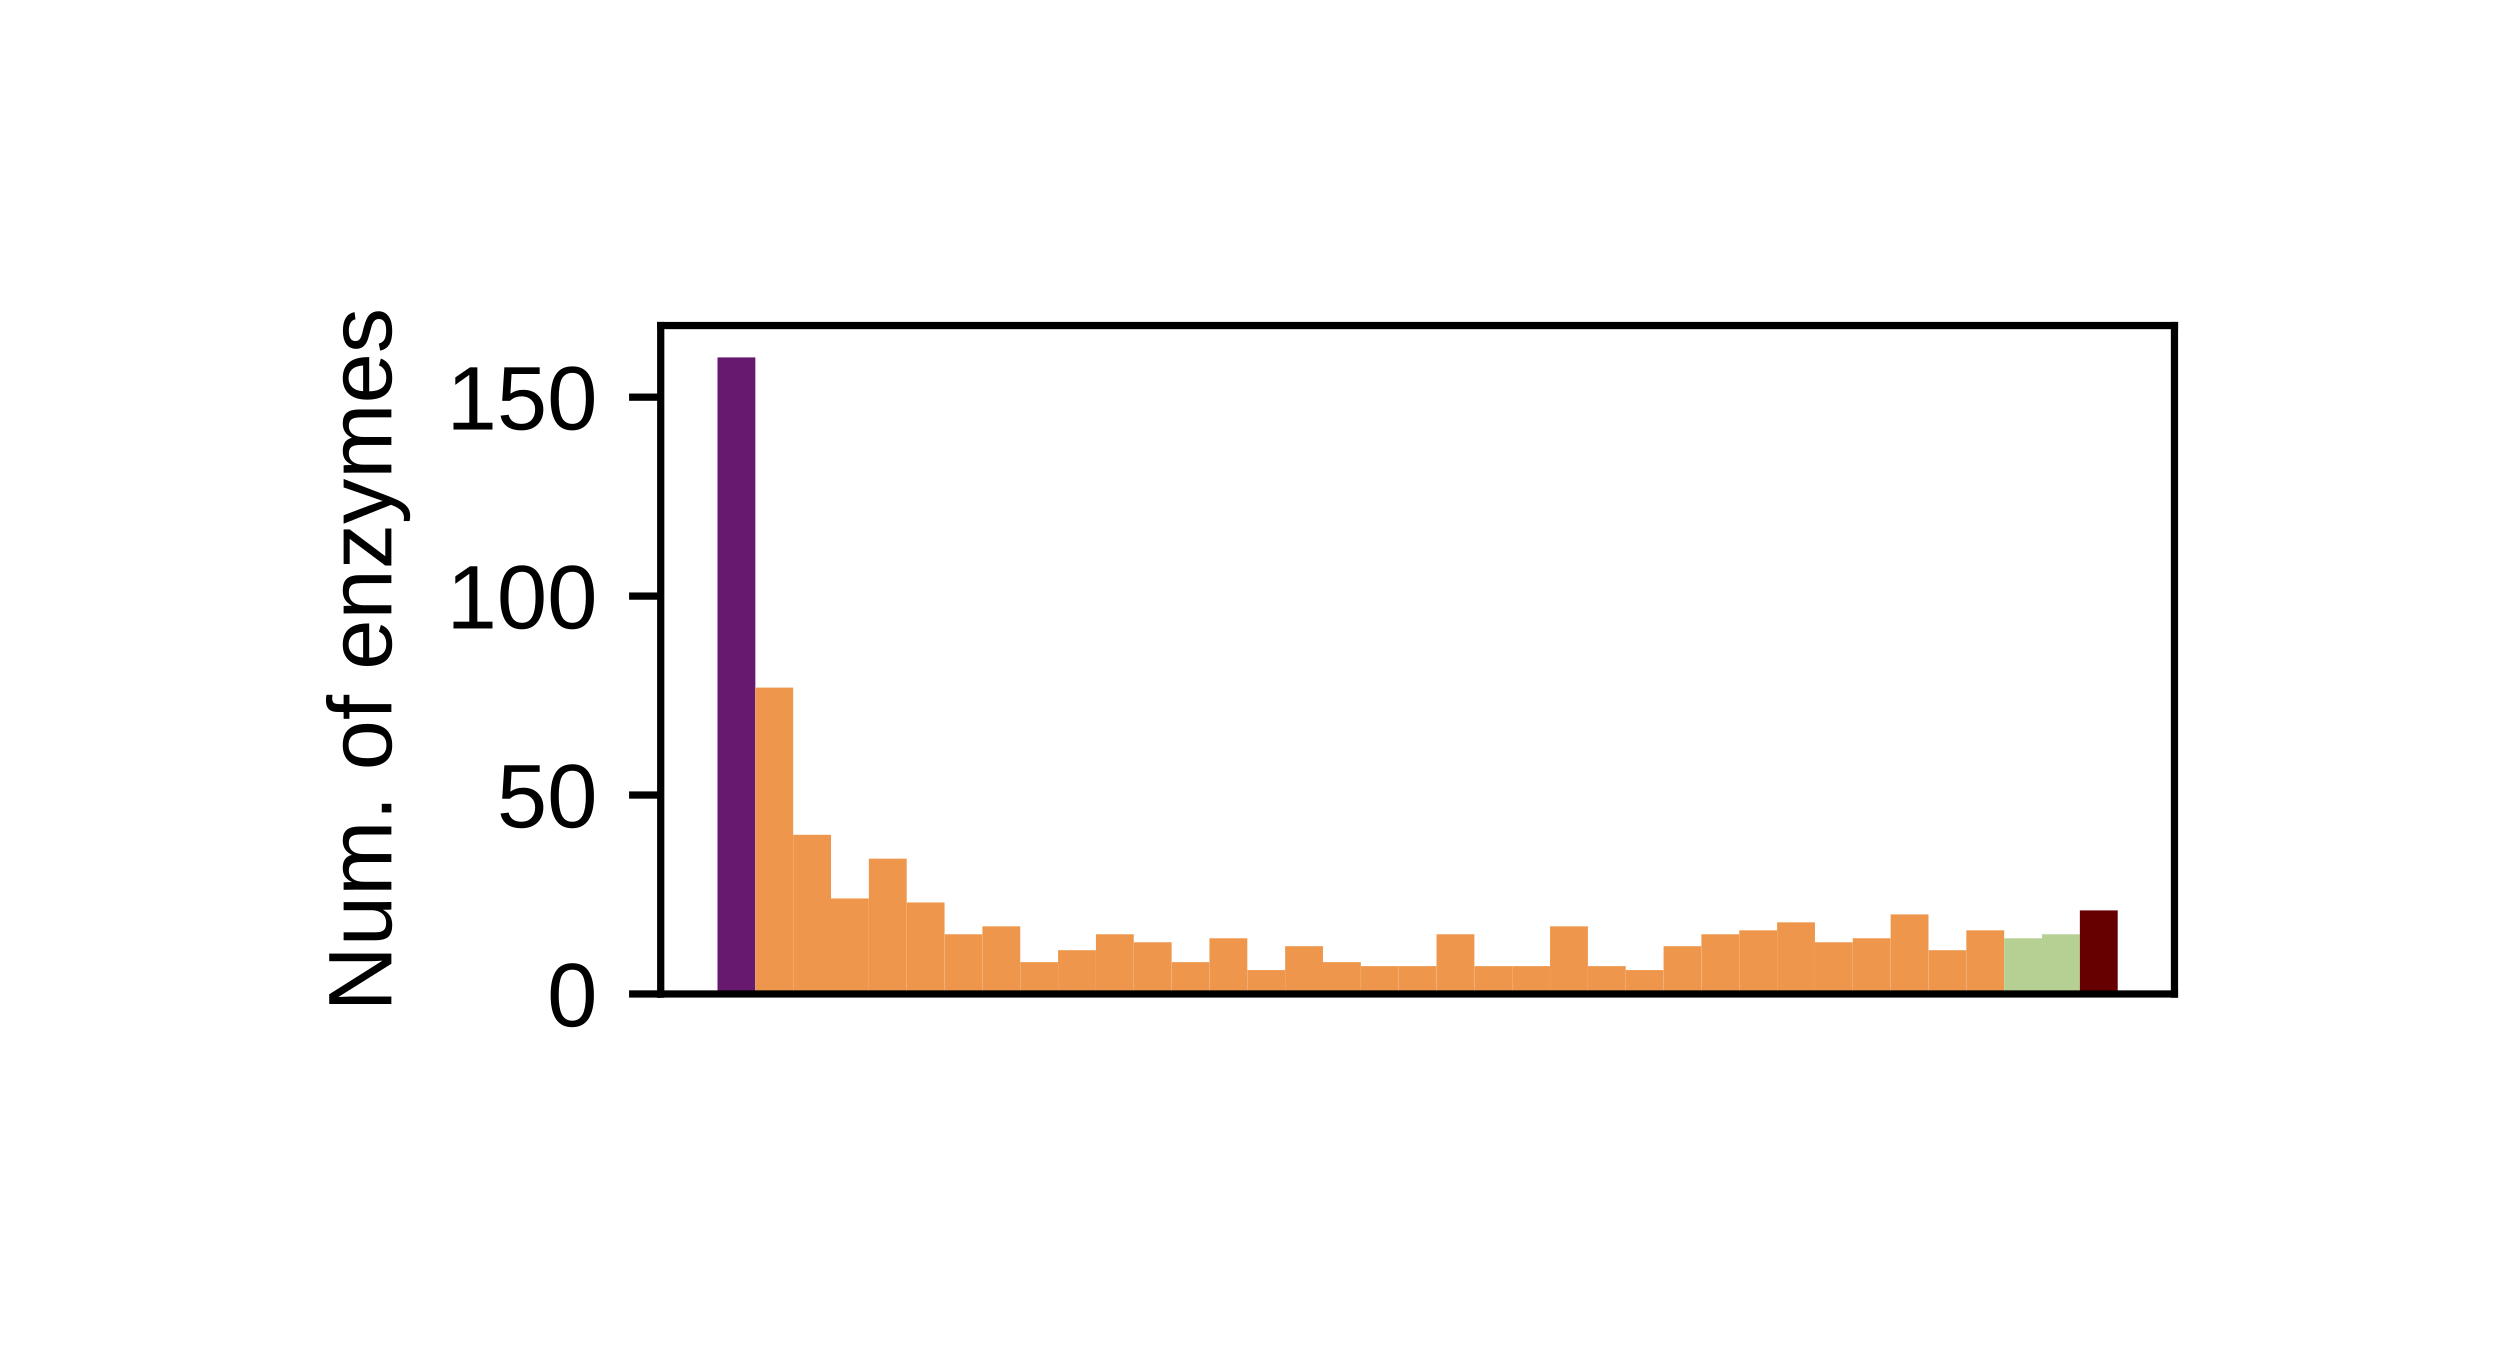
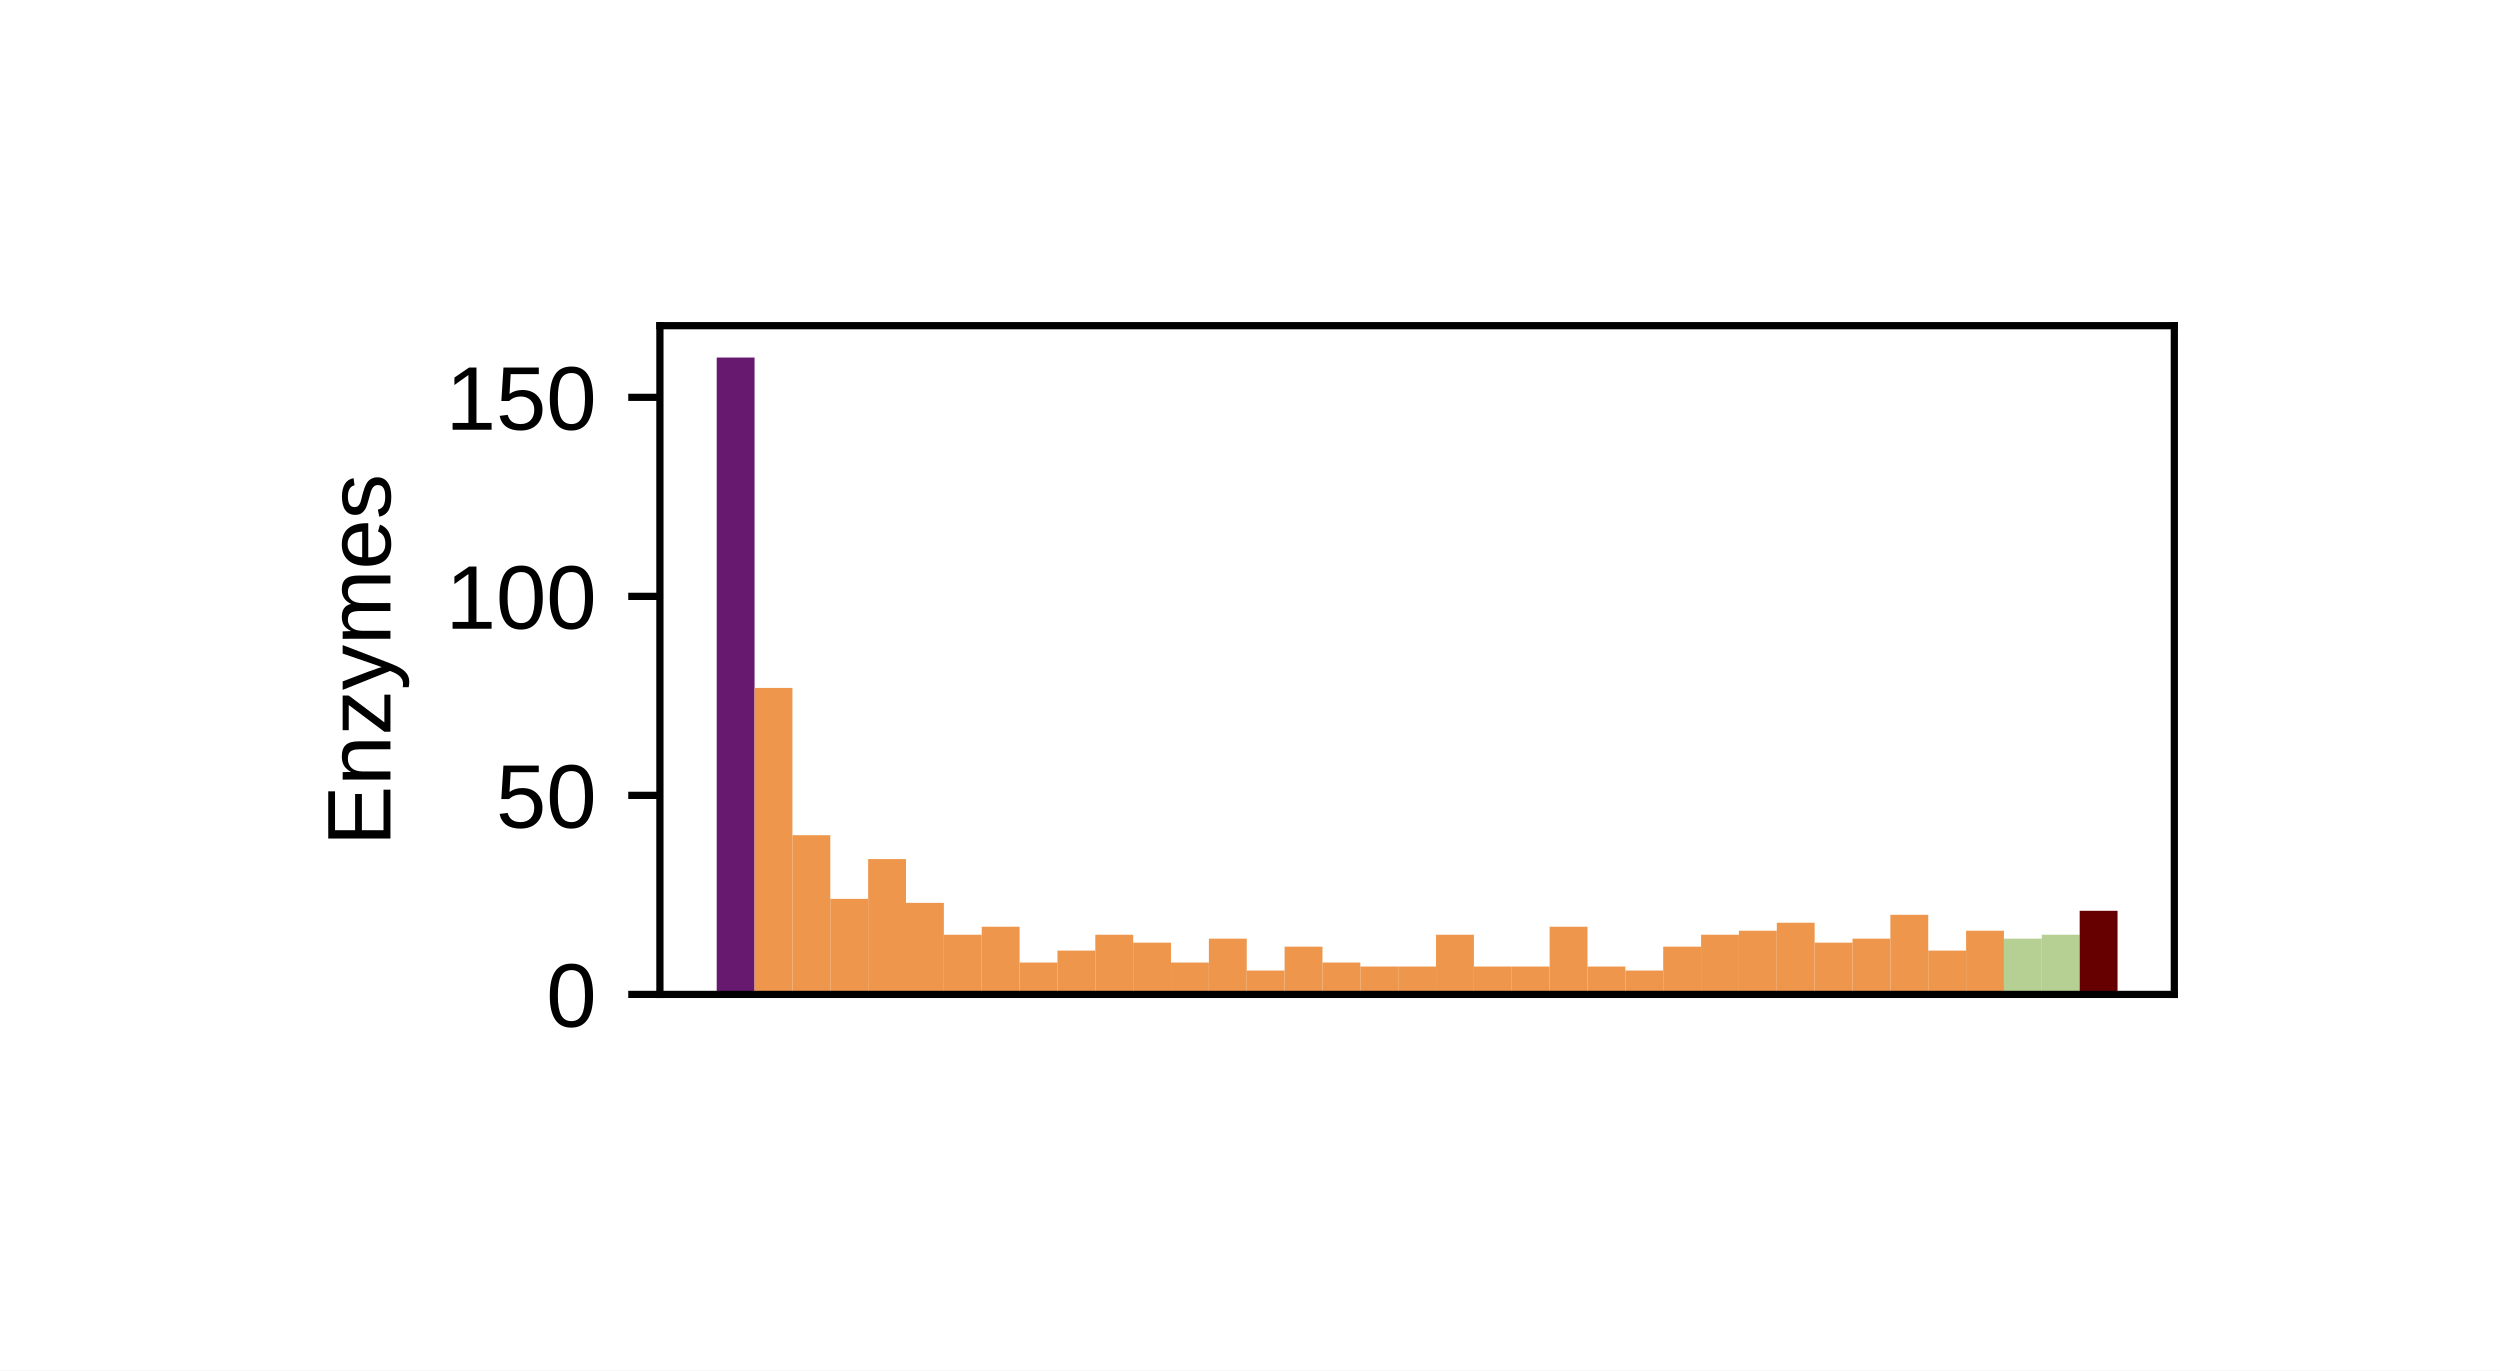
- <svg xmlns="http://www.w3.org/2000/svg" xmlns:xlink="http://www.w3.org/1999/xlink" width="276.467pt" height="151.486pt" viewBox="0 0 276.467 151.486" version="1.1">
+ <svg xmlns="http://www.w3.org/2000/svg" xmlns:xlink="http://www.w3.org/1999/xlink" width="276.345pt" height="151.486pt" viewBox="0 0 276.345 151.486" version="1.1">
  <defs>
    <style type="text/css">*{stroke-linejoin: round; stroke-linecap: butt}</style>
  </defs>
  <g id="figure_1">
    <g id="patch_1">
-       <path d="M 0 151.486  L 276.467 151.486  L 276.467 -0  L 0 -0  z " style="fill: #ffffff" />
+       <path d="M 0 151.486  L 276.345 151.486  L 276.345 -0  L 0 -0  z " style="fill: #ffffff" />
    </g>
    <g id="axes_1">
      <g id="patch_2">
-         <path d="M 73.067 109.92  L 240.467 109.92  L 240.467 36  L 73.067 36  z " style="fill: #ffffff" />
+         <path d="M 72.945 109.92  L 240.345 109.92  L 240.345 36  L 72.945 36  z " style="fill: #ffffff" />
      </g>
      <g id="patch_3">
-         <path d="M 79.345 109.92  L 83.53 109.92  L 83.53 39.52  L 79.345 39.52  z " clip-path="url(#p10bec6eb9d)" style="fill: #671970" />
+         <path d="M 79.223 109.92  L 83.408 109.92  L 83.408 39.52  L 79.223 39.52  z " clip-path="url(#pcd8ff0c7d4)" style="fill: #671970" />
      </g>
      <g id="patch_4">
-         <path d="M 83.53 109.92  L 87.715 109.92  L 87.715 76.04  L 83.53 76.04  z " clip-path="url(#p10bec6eb9d)" style="fill: #ee964b" />
+         <path d="M 83.408 109.92  L 87.593 109.92  L 87.593 76.04  L 83.408 76.04  z " clip-path="url(#pcd8ff0c7d4)" style="fill: #ee964b" />
      </g>
      <g id="patch_5">
-         <path d="M 87.715 109.92  L 91.9 109.92  L 91.9 92.32  L 87.715 92.32  z " clip-path="url(#p10bec6eb9d)" style="fill: #ee964b" />
+         <path d="M 87.593 109.92  L 91.778 109.92  L 91.778 92.32  L 87.593 92.32  z " clip-path="url(#pcd8ff0c7d4)" style="fill: #ee964b" />
      </g>
      <g id="patch_6">
-         <path d="M 91.9 109.92  L 96.085 109.92  L 96.085 99.36  L 91.9 99.36  z " clip-path="url(#p10bec6eb9d)" style="fill: #ee964b" />
+         <path d="M 91.778 109.92  L 95.963 109.92  L 95.963 99.36  L 91.778 99.36  z " clip-path="url(#pcd8ff0c7d4)" style="fill: #ee964b" />
      </g>
      <g id="patch_7">
-         <path d="M 96.085 109.92  L 100.27 109.92  L 100.27 94.96  L 96.085 94.96  z " clip-path="url(#p10bec6eb9d)" style="fill: #ee964b" />
+         <path d="M 95.963 109.92  L 100.148 109.92  L 100.148 94.96  L 95.963 94.96  z " clip-path="url(#pcd8ff0c7d4)" style="fill: #ee964b" />
      </g>
      <g id="patch_8">
-         <path d="M 100.27 109.92  L 104.455 109.92  L 104.455 99.8  L 100.27 99.8  z " clip-path="url(#p10bec6eb9d)" style="fill: #ee964b" />
+         <path d="M 100.148 109.92  L 104.333 109.92  L 104.333 99.8  L 100.148 99.8  z " clip-path="url(#pcd8ff0c7d4)" style="fill: #ee964b" />
      </g>
      <g id="patch_9">
-         <path d="M 104.455 109.92  L 108.64 109.92  L 108.64 103.32  L 104.455 103.32  z " clip-path="url(#p10bec6eb9d)" style="fill: #ee964b" />
+         <path d="M 104.333 109.92  L 108.518 109.92  L 108.518 103.32  L 104.333 103.32  z " clip-path="url(#pcd8ff0c7d4)" style="fill: #ee964b" />
      </g>
      <g id="patch_10">
-         <path d="M 108.64 109.92  L 112.825 109.92  L 112.825 102.44  L 108.64 102.44  z " clip-path="url(#p10bec6eb9d)" style="fill: #ee964b" />
+         <path d="M 108.518 109.92  L 112.703 109.92  L 112.703 102.44  L 108.518 102.44  z " clip-path="url(#pcd8ff0c7d4)" style="fill: #ee964b" />
      </g>
      <g id="patch_11">
-         <path d="M 112.825 109.92  L 117.01 109.92  L 117.01 106.4  L 112.825 106.4  z " clip-path="url(#p10bec6eb9d)" style="fill: #ee964b" />
+         <path d="M 112.703 109.92  L 116.888 109.92  L 116.888 106.4  L 112.703 106.4  z " clip-path="url(#pcd8ff0c7d4)" style="fill: #ee964b" />
      </g>
      <g id="patch_12">
-         <path d="M 117.01 109.92  L 121.195 109.92  L 121.195 105.08  L 117.01 105.08  z " clip-path="url(#p10bec6eb9d)" style="fill: #ee964b" />
+         <path d="M 116.888 109.92  L 121.073 109.92  L 121.073 105.08  L 116.888 105.08  z " clip-path="url(#pcd8ff0c7d4)" style="fill: #ee964b" />
      </g>
      <g id="patch_13">
-         <path d="M 121.195 109.92  L 125.38 109.92  L 125.38 103.32  L 121.195 103.32  z " clip-path="url(#p10bec6eb9d)" style="fill: #ee964b" />
+         <path d="M 121.073 109.92  L 125.258 109.92  L 125.258 103.32  L 121.073 103.32  z " clip-path="url(#pcd8ff0c7d4)" style="fill: #ee964b" />
      </g>
      <g id="patch_14">
-         <path d="M 125.38 109.92  L 129.565 109.92  L 129.565 104.2  L 125.38 104.2  z " clip-path="url(#p10bec6eb9d)" style="fill: #ee964b" />
+         <path d="M 125.258 109.92  L 129.443 109.92  L 129.443 104.2  L 125.258 104.2  z " clip-path="url(#pcd8ff0c7d4)" style="fill: #ee964b" />
      </g>
      <g id="patch_15">
-         <path d="M 129.565 109.92  L 133.75 109.92  L 133.75 106.4  L 129.565 106.4  z " clip-path="url(#p10bec6eb9d)" style="fill: #ee964b" />
+         <path d="M 129.443 109.92  L 133.628 109.92  L 133.628 106.4  L 129.443 106.4  z " clip-path="url(#pcd8ff0c7d4)" style="fill: #ee964b" />
      </g>
      <g id="patch_16">
-         <path d="M 133.75 109.92  L 137.935 109.92  L 137.935 103.76  L 133.75 103.76  z " clip-path="url(#p10bec6eb9d)" style="fill: #ee964b" />
+         <path d="M 133.628 109.92  L 137.813 109.92  L 137.813 103.76  L 133.628 103.76  z " clip-path="url(#pcd8ff0c7d4)" style="fill: #ee964b" />
      </g>
      <g id="patch_17">
-         <path d="M 137.935 109.92  L 142.12 109.92  L 142.12 107.28  L 137.935 107.28  z " clip-path="url(#p10bec6eb9d)" style="fill: #ee964b" />
+         <path d="M 137.813 109.92  L 141.998 109.92  L 141.998 107.28  L 137.813 107.28  z " clip-path="url(#pcd8ff0c7d4)" style="fill: #ee964b" />
      </g>
      <g id="patch_18">
-         <path d="M 142.12 109.92  L 146.305 109.92  L 146.305 104.64  L 142.12 104.64  z " clip-path="url(#p10bec6eb9d)" style="fill: #ee964b" />
+         <path d="M 141.998 109.92  L 146.183 109.92  L 146.183 104.64  L 141.998 104.64  z " clip-path="url(#pcd8ff0c7d4)" style="fill: #ee964b" />
      </g>
      <g id="patch_19">
-         <path d="M 146.305 109.92  L 150.49 109.92  L 150.49 106.4  L 146.305 106.4  z " clip-path="url(#p10bec6eb9d)" style="fill: #ee964b" />
+         <path d="M 146.183 109.92  L 150.368 109.92  L 150.368 106.4  L 146.183 106.4  z " clip-path="url(#pcd8ff0c7d4)" style="fill: #ee964b" />
      </g>
      <g id="patch_20">
-         <path d="M 150.49 109.92  L 154.675 109.92  L 154.675 106.84  L 150.49 106.84  z " clip-path="url(#p10bec6eb9d)" style="fill: #ee964b" />
+         <path d="M 150.368 109.92  L 154.553 109.92  L 154.553 106.84  L 150.368 106.84  z " clip-path="url(#pcd8ff0c7d4)" style="fill: #ee964b" />
      </g>
      <g id="patch_21">
-         <path d="M 154.675 109.92  L 158.86 109.92  L 158.86 106.84  L 154.675 106.84  z " clip-path="url(#p10bec6eb9d)" style="fill: #ee964b" />
+         <path d="M 154.553 109.92  L 158.738 109.92  L 158.738 106.84  L 154.553 106.84  z " clip-path="url(#pcd8ff0c7d4)" style="fill: #ee964b" />
      </g>
      <g id="patch_22">
-         <path d="M 158.86 109.92  L 163.045 109.92  L 163.045 103.32  L 158.86 103.32  z " clip-path="url(#p10bec6eb9d)" style="fill: #ee964b" />
+         <path d="M 158.738 109.92  L 162.923 109.92  L 162.923 103.32  L 158.738 103.32  z " clip-path="url(#pcd8ff0c7d4)" style="fill: #ee964b" />
      </g>
      <g id="patch_23">
-         <path d="M 163.045 109.92  L 167.23 109.92  L 167.23 106.84  L 163.045 106.84  z " clip-path="url(#p10bec6eb9d)" style="fill: #ee964b" />
+         <path d="M 162.923 109.92  L 167.108 109.92  L 167.108 106.84  L 162.923 106.84  z " clip-path="url(#pcd8ff0c7d4)" style="fill: #ee964b" />
      </g>
      <g id="patch_24">
-         <path d="M 167.23 109.92  L 171.415 109.92  L 171.415 106.84  L 167.23 106.84  z " clip-path="url(#p10bec6eb9d)" style="fill: #ee964b" />
+         <path d="M 167.108 109.92  L 171.293 109.92  L 171.293 106.84  L 167.108 106.84  z " clip-path="url(#pcd8ff0c7d4)" style="fill: #ee964b" />
      </g>
      <g id="patch_25">
-         <path d="M 171.415 109.92  L 175.6 109.92  L 175.6 102.44  L 171.415 102.44  z " clip-path="url(#p10bec6eb9d)" style="fill: #ee964b" />
+         <path d="M 171.293 109.92  L 175.478 109.92  L 175.478 102.44  L 171.293 102.44  z " clip-path="url(#pcd8ff0c7d4)" style="fill: #ee964b" />
      </g>
      <g id="patch_26">
-         <path d="M 175.6 109.92  L 179.785 109.92  L 179.785 106.84  L 175.6 106.84  z " clip-path="url(#p10bec6eb9d)" style="fill: #ee964b" />
+         <path d="M 175.478 109.92  L 179.663 109.92  L 179.663 106.84  L 175.478 106.84  z " clip-path="url(#pcd8ff0c7d4)" style="fill: #ee964b" />
      </g>
      <g id="patch_27">
-         <path d="M 179.785 109.92  L 183.97 109.92  L 183.97 107.28  L 179.785 107.28  z " clip-path="url(#p10bec6eb9d)" style="fill: #ee964b" />
+         <path d="M 179.663 109.92  L 183.848 109.92  L 183.848 107.28  L 179.663 107.28  z " clip-path="url(#pcd8ff0c7d4)" style="fill: #ee964b" />
      </g>
      <g id="patch_28">
-         <path d="M 183.97 109.92  L 188.155 109.92  L 188.155 104.64  L 183.97 104.64  z " clip-path="url(#p10bec6eb9d)" style="fill: #ee964b" />
+         <path d="M 183.848 109.92  L 188.033 109.92  L 188.033 104.64  L 183.848 104.64  z " clip-path="url(#pcd8ff0c7d4)" style="fill: #ee964b" />
      </g>
      <g id="patch_29">
-         <path d="M 188.155 109.92  L 192.34 109.92  L 192.34 103.32  L 188.155 103.32  z " clip-path="url(#p10bec6eb9d)" style="fill: #ee964b" />
+         <path d="M 188.033 109.92  L 192.218 109.92  L 192.218 103.32  L 188.033 103.32  z " clip-path="url(#pcd8ff0c7d4)" style="fill: #ee964b" />
      </g>
      <g id="patch_30">
-         <path d="M 192.34 109.92  L 196.525 109.92  L 196.525 102.88  L 192.34 102.88  z " clip-path="url(#p10bec6eb9d)" style="fill: #ee964b" />
+         <path d="M 192.218 109.92  L 196.403 109.92  L 196.403 102.88  L 192.218 102.88  z " clip-path="url(#pcd8ff0c7d4)" style="fill: #ee964b" />
      </g>
      <g id="patch_31">
-         <path d="M 196.525 109.92  L 200.71 109.92  L 200.71 102  L 196.525 102  z " clip-path="url(#p10bec6eb9d)" style="fill: #ee964b" />
+         <path d="M 196.403 109.92  L 200.588 109.92  L 200.588 102  L 196.403 102  z " clip-path="url(#pcd8ff0c7d4)" style="fill: #ee964b" />
      </g>
      <g id="patch_32">
-         <path d="M 200.71 109.92  L 204.895 109.92  L 204.895 104.2  L 200.71 104.2  z " clip-path="url(#p10bec6eb9d)" style="fill: #ee964b" />
+         <path d="M 200.588 109.92  L 204.773 109.92  L 204.773 104.2  L 200.588 104.2  z " clip-path="url(#pcd8ff0c7d4)" style="fill: #ee964b" />
      </g>
      <g id="patch_33">
-         <path d="M 204.895 109.92  L 209.08 109.92  L 209.08 103.76  L 204.895 103.76  z " clip-path="url(#p10bec6eb9d)" style="fill: #ee964b" />
+         <path d="M 204.773 109.92  L 208.958 109.92  L 208.958 103.76  L 204.773 103.76  z " clip-path="url(#pcd8ff0c7d4)" style="fill: #ee964b" />
      </g>
      <g id="patch_34">
-         <path d="M 209.08 109.92  L 213.265 109.92  L 213.265 101.12  L 209.08 101.12  z " clip-path="url(#p10bec6eb9d)" style="fill: #ee964b" />
+         <path d="M 208.958 109.92  L 213.143 109.92  L 213.143 101.12  L 208.958 101.12  z " clip-path="url(#pcd8ff0c7d4)" style="fill: #ee964b" />
      </g>
      <g id="patch_35">
-         <path d="M 213.265 109.92  L 217.45 109.92  L 217.45 105.08  L 213.265 105.08  z " clip-path="url(#p10bec6eb9d)" style="fill: #ee964b" />
+         <path d="M 213.143 109.92  L 217.328 109.92  L 217.328 105.08  L 213.143 105.08  z " clip-path="url(#pcd8ff0c7d4)" style="fill: #ee964b" />
      </g>
      <g id="patch_36">
-         <path d="M 217.45 109.92  L 221.635 109.92  L 221.635 102.88  L 217.45 102.88  z " clip-path="url(#p10bec6eb9d)" style="fill: #ee964b" />
+         <path d="M 217.328 109.92  L 221.513 109.92  L 221.513 102.88  L 217.328 102.88  z " clip-path="url(#pcd8ff0c7d4)" style="fill: #ee964b" />
      </g>
      <g id="patch_37">
-         <path d="M 221.635 109.92  L 225.82 109.92  L 225.82 103.76  L 221.635 103.76  z " clip-path="url(#p10bec6eb9d)" style="fill: #b6d094" />
+         <path d="M 221.513 109.92  L 225.698 109.92  L 225.698 103.76  L 221.513 103.76  z " clip-path="url(#pcd8ff0c7d4)" style="fill: #b6d094" />
      </g>
      <g id="patch_38">
-         <path d="M 225.82 109.92  L 230.005 109.92  L 230.005 103.32  L 225.82 103.32  z " clip-path="url(#p10bec6eb9d)" style="fill: #b6d094" />
+         <path d="M 225.698 109.92  L 229.883 109.92  L 229.883 103.32  L 225.698 103.32  z " clip-path="url(#pcd8ff0c7d4)" style="fill: #b6d094" />
      </g>
      <g id="patch_39">
-         <path d="M 230.005 109.92  L 234.19 109.92  L 234.19 100.68  L 230.005 100.68  z " clip-path="url(#p10bec6eb9d)" style="fill: #660000" />
+         <path d="M 229.883 109.92  L 234.068 109.92  L 234.068 100.68  L 229.883 100.68  z " clip-path="url(#pcd8ff0c7d4)" style="fill: #660000" />
      </g>
      <g id="matplotlib.axis_1">
        <g id="xtick_1" />
        <g id="xtick_2" />
        <g id="xtick_3" />
        <g id="xtick_4" />
      </g>
      <g id="matplotlib.axis_2">
        <g id="ytick_1">
          <g id="line2d_1">
            <defs>
-               <path id="m92f0465e2a" d="M 0 0  L -3.5 0  " style="stroke: #000000; stroke-width: 0.8" />
+               <path id="m7e7df205a9" d="M 0 0  L -3.5 0  " style="stroke: #000000; stroke-width: 0.8" />
            </defs>
            <g>
-               <use xlink:href="#m92f0465e2a" x="73.067" y="109.92" style="stroke: #000000; stroke-width: 0.8" />
+               <use xlink:href="#m7e7df205a9" x="72.945" y="109.92" style="stroke: #000000; stroke-width: 0.8" />
            </g>
          </g>
          <g id="text_1">
-             <text style="font: 10px 'Arial', sans-serif; text-anchor: end" x="66.067" y="113.499" transform="rotate(-0 66.06719 113.4989)">0</text>
+             <text style="font: 10px 'Arial', sans-serif; text-anchor: end" x="65.945" y="113.499" transform="rotate(-0 65.94531 113.4989)">0</text>
          </g>
        </g>
        <g id="ytick_2">
          <g id="line2d_2">
            <g>
-               <use xlink:href="#m92f0465e2a" x="73.067" y="87.92" style="stroke: #000000; stroke-width: 0.8" />
+               <use xlink:href="#m7e7df205a9" x="72.945" y="87.92" style="stroke: #000000; stroke-width: 0.8" />
            </g>
          </g>
          <g id="text_2">
-             <text style="font: 10px 'Arial', sans-serif; text-anchor: end" x="66.067" y="91.499" transform="rotate(-0 66.06719 91.49891)">50</text>
+             <text style="font: 10px 'Arial', sans-serif; text-anchor: end" x="65.945" y="91.499" transform="rotate(-0 65.94531 91.49891)">50</text>
          </g>
        </g>
        <g id="ytick_3">
          <g id="line2d_3">
            <g>
-               <use xlink:href="#m92f0465e2a" x="73.067" y="65.92" style="stroke: #000000; stroke-width: 0.8" />
+               <use xlink:href="#m7e7df205a9" x="72.945" y="65.92" style="stroke: #000000; stroke-width: 0.8" />
            </g>
          </g>
          <g id="text_3">
-             <text style="font: 10px 'Arial', sans-serif; text-anchor: end" x="66.067" y="69.499" transform="rotate(-0 66.06719 69.49891)">100</text>
+             <text style="font: 10px 'Arial', sans-serif; text-anchor: end" x="65.945" y="69.499" transform="rotate(-0 65.94531 69.49891)">100</text>
          </g>
        </g>
        <g id="ytick_4">
          <g id="line2d_4">
            <g>
-               <use xlink:href="#m92f0465e2a" x="73.067" y="43.92" style="stroke: #000000; stroke-width: 0.8" />
+               <use xlink:href="#m7e7df205a9" x="72.945" y="43.92" style="stroke: #000000; stroke-width: 0.8" />
            </g>
          </g>
          <g id="text_4">
-             <text style="font: 10px 'Arial', sans-serif; text-anchor: end" x="66.067" y="47.499" transform="rotate(-0 66.06719 47.49891)">150</text>
+             <text style="font: 10px 'Arial', sans-serif; text-anchor: end" x="65.945" y="47.499" transform="rotate(-0 65.94531 47.49891)">150</text>
          </g>
        </g>
        <g id="text_5">
-           <text style="font: 10px 'Arial', sans-serif; text-anchor: middle" x="43.28" y="72.96" transform="rotate(-90 43.27969 72.96)">Num. of enzymes</text>
+           <text style="font: 10px 'Arial', sans-serif; text-anchor: middle" x="43.158" y="72.96" transform="rotate(-90 43.15781 72.96)">Enzymes</text>
        </g>
      </g>
      <g id="patch_40">
-         <path d="M 73.067 109.92  L 73.067 36  " style="fill: none; stroke: #000000; stroke-width: 0.8; stroke-linejoin: miter; stroke-linecap: square" />
+         <path d="M 72.945 109.92  L 72.945 36  " style="fill: none; stroke: #000000; stroke-width: 0.8; stroke-linejoin: miter; stroke-linecap: square" />
      </g>
      <g id="patch_41">
-         <path d="M 240.467 109.92  L 240.467 36  " style="fill: none; stroke: #000000; stroke-width: 0.8; stroke-linejoin: miter; stroke-linecap: square" />
+         <path d="M 240.345 109.92  L 240.345 36  " style="fill: none; stroke: #000000; stroke-width: 0.8; stroke-linejoin: miter; stroke-linecap: square" />
      </g>
      <g id="patch_42">
-         <path d="M 73.067 109.92  L 240.467 109.92  " style="fill: none; stroke: #000000; stroke-width: 0.8; stroke-linejoin: miter; stroke-linecap: square" />
+         <path d="M 72.945 109.92  L 240.345 109.92  " style="fill: none; stroke: #000000; stroke-width: 0.8; stroke-linejoin: miter; stroke-linecap: square" />
      </g>
      <g id="patch_43">
-         <path d="M 73.067 36  L 240.467 36  " style="fill: none; stroke: #000000; stroke-width: 0.8; stroke-linejoin: miter; stroke-linecap: square" />
+         <path d="M 72.945 36  L 240.345 36  " style="fill: none; stroke: #000000; stroke-width: 0.8; stroke-linejoin: miter; stroke-linecap: square" />
      </g>
    </g>
  </g>
  <defs>
-     <clipPath id="p10bec6eb9d">
-       <rect x="73.067" y="36" width="167.4" height="73.92" />
+     <clipPath id="pcd8ff0c7d4">
+       <rect x="72.945" y="36" width="167.4" height="73.92" />
    </clipPath>
  </defs>
</svg>
